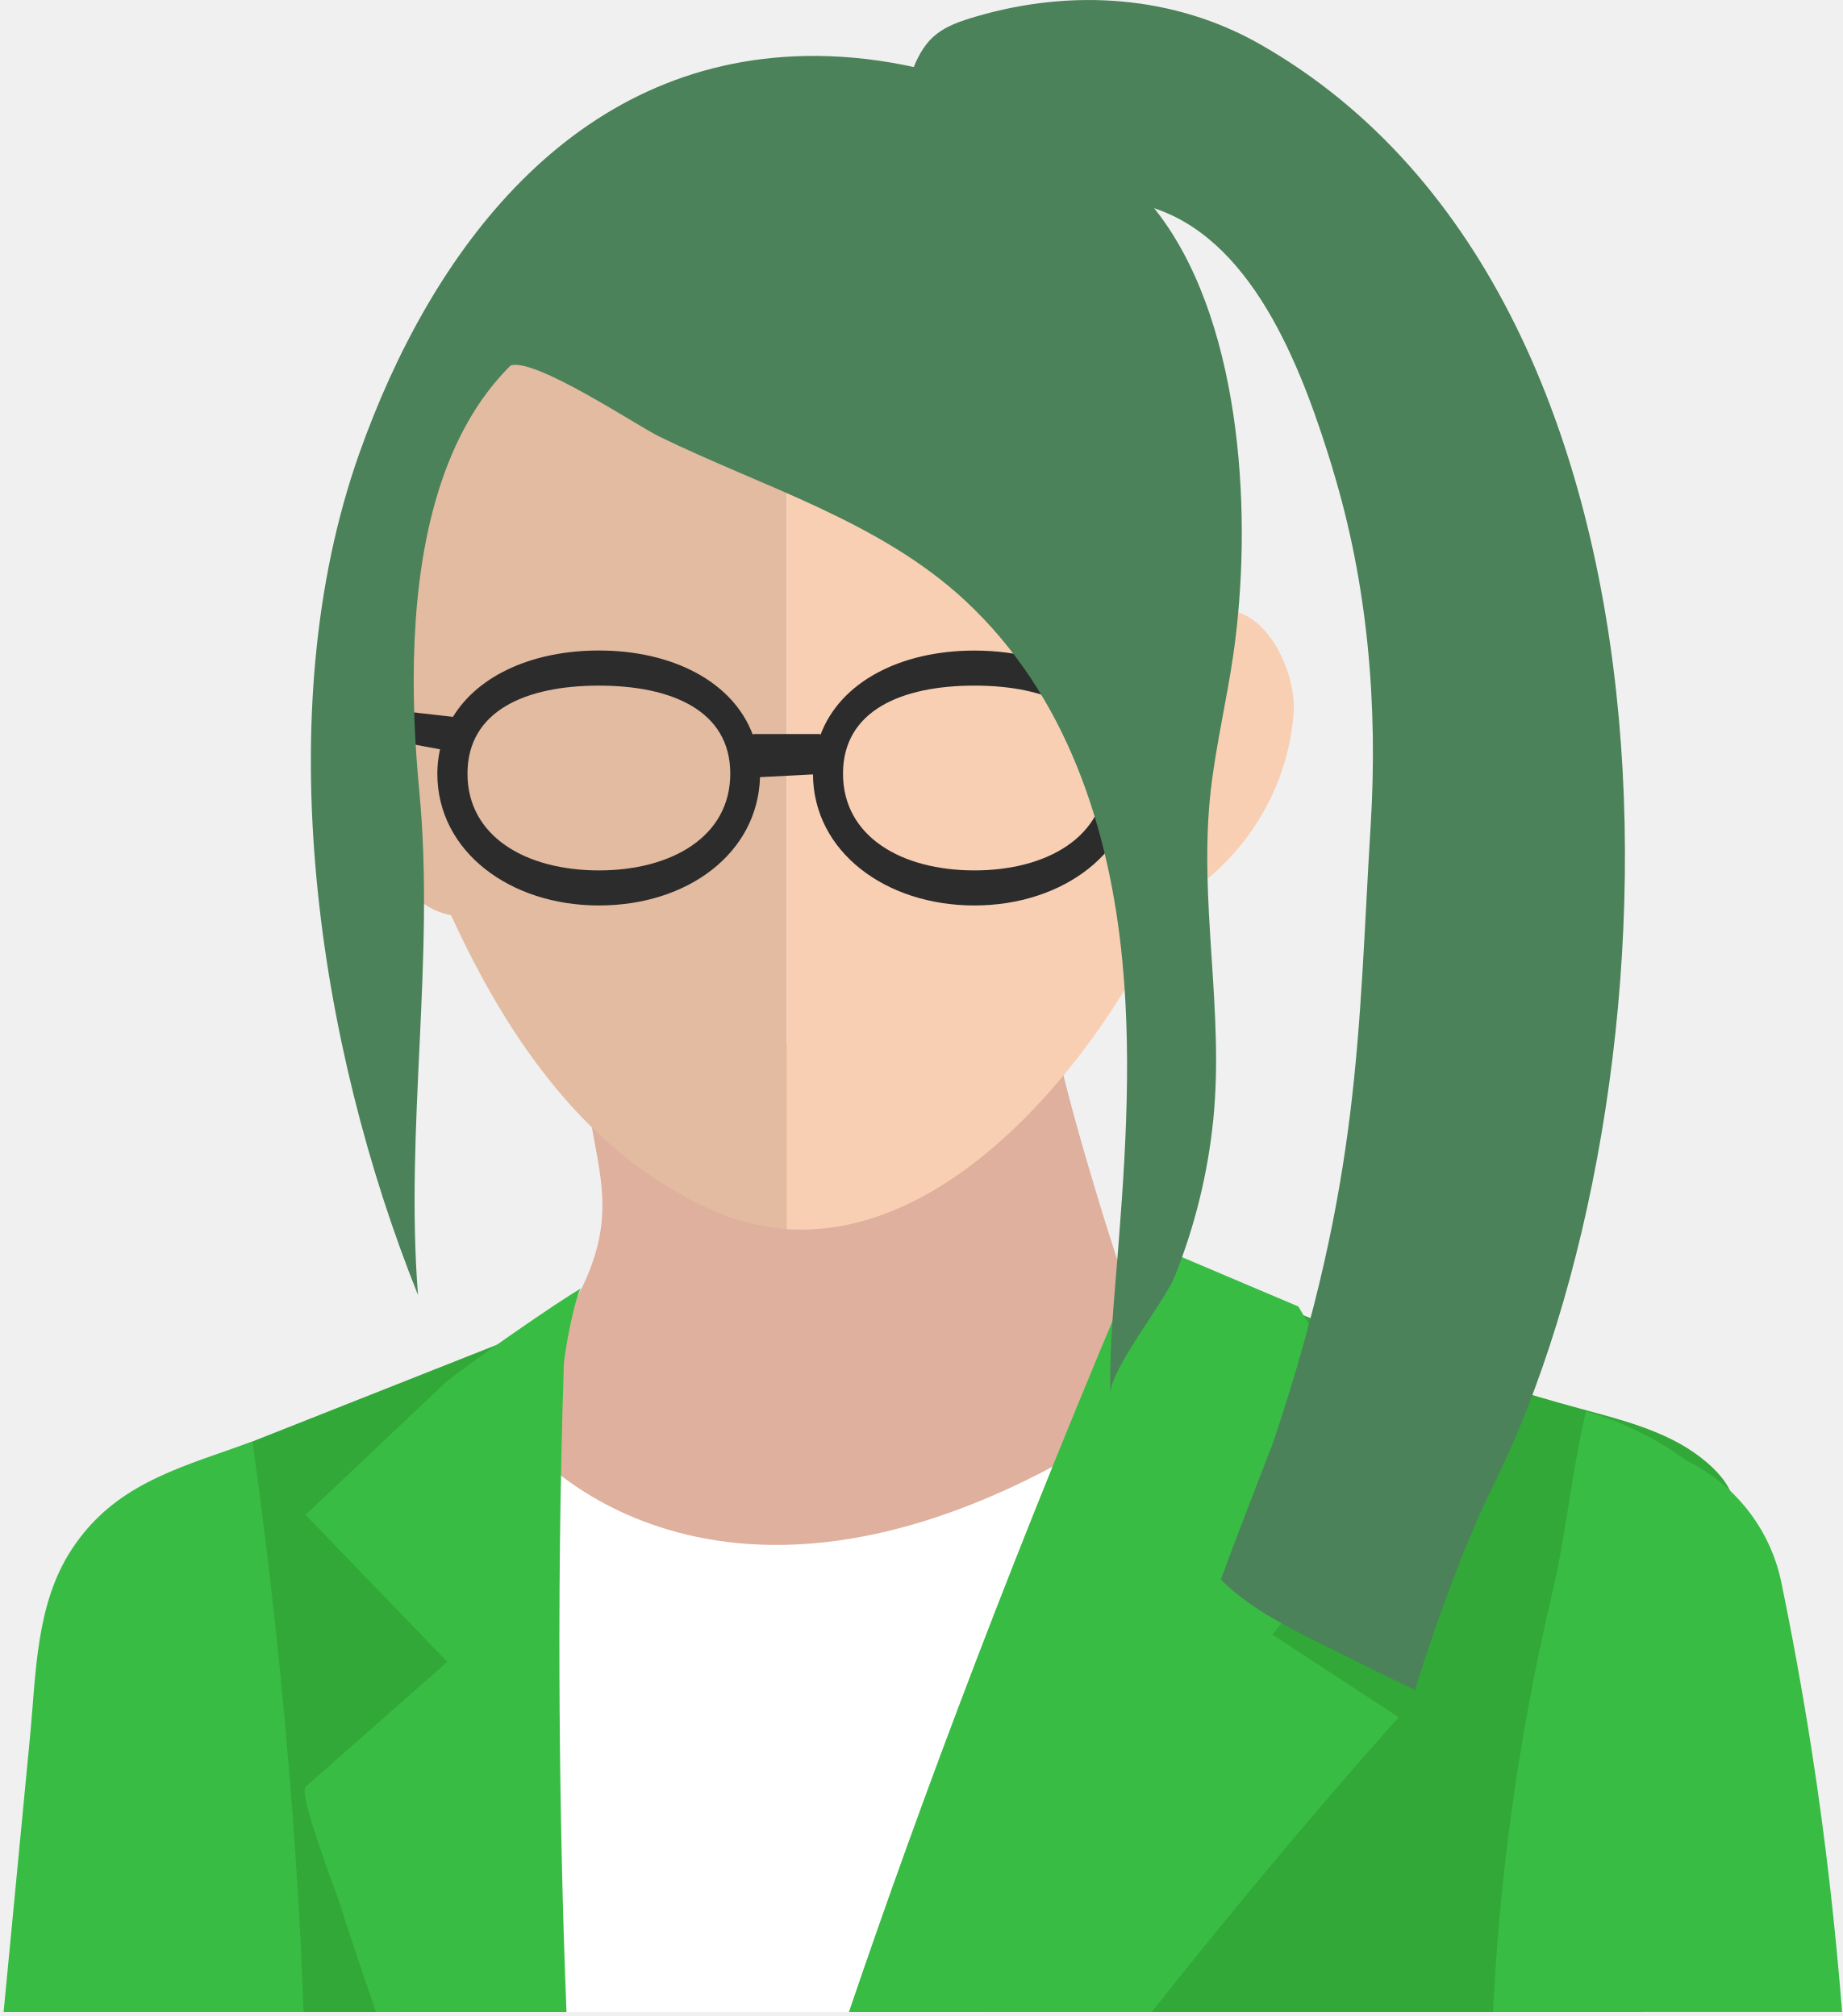
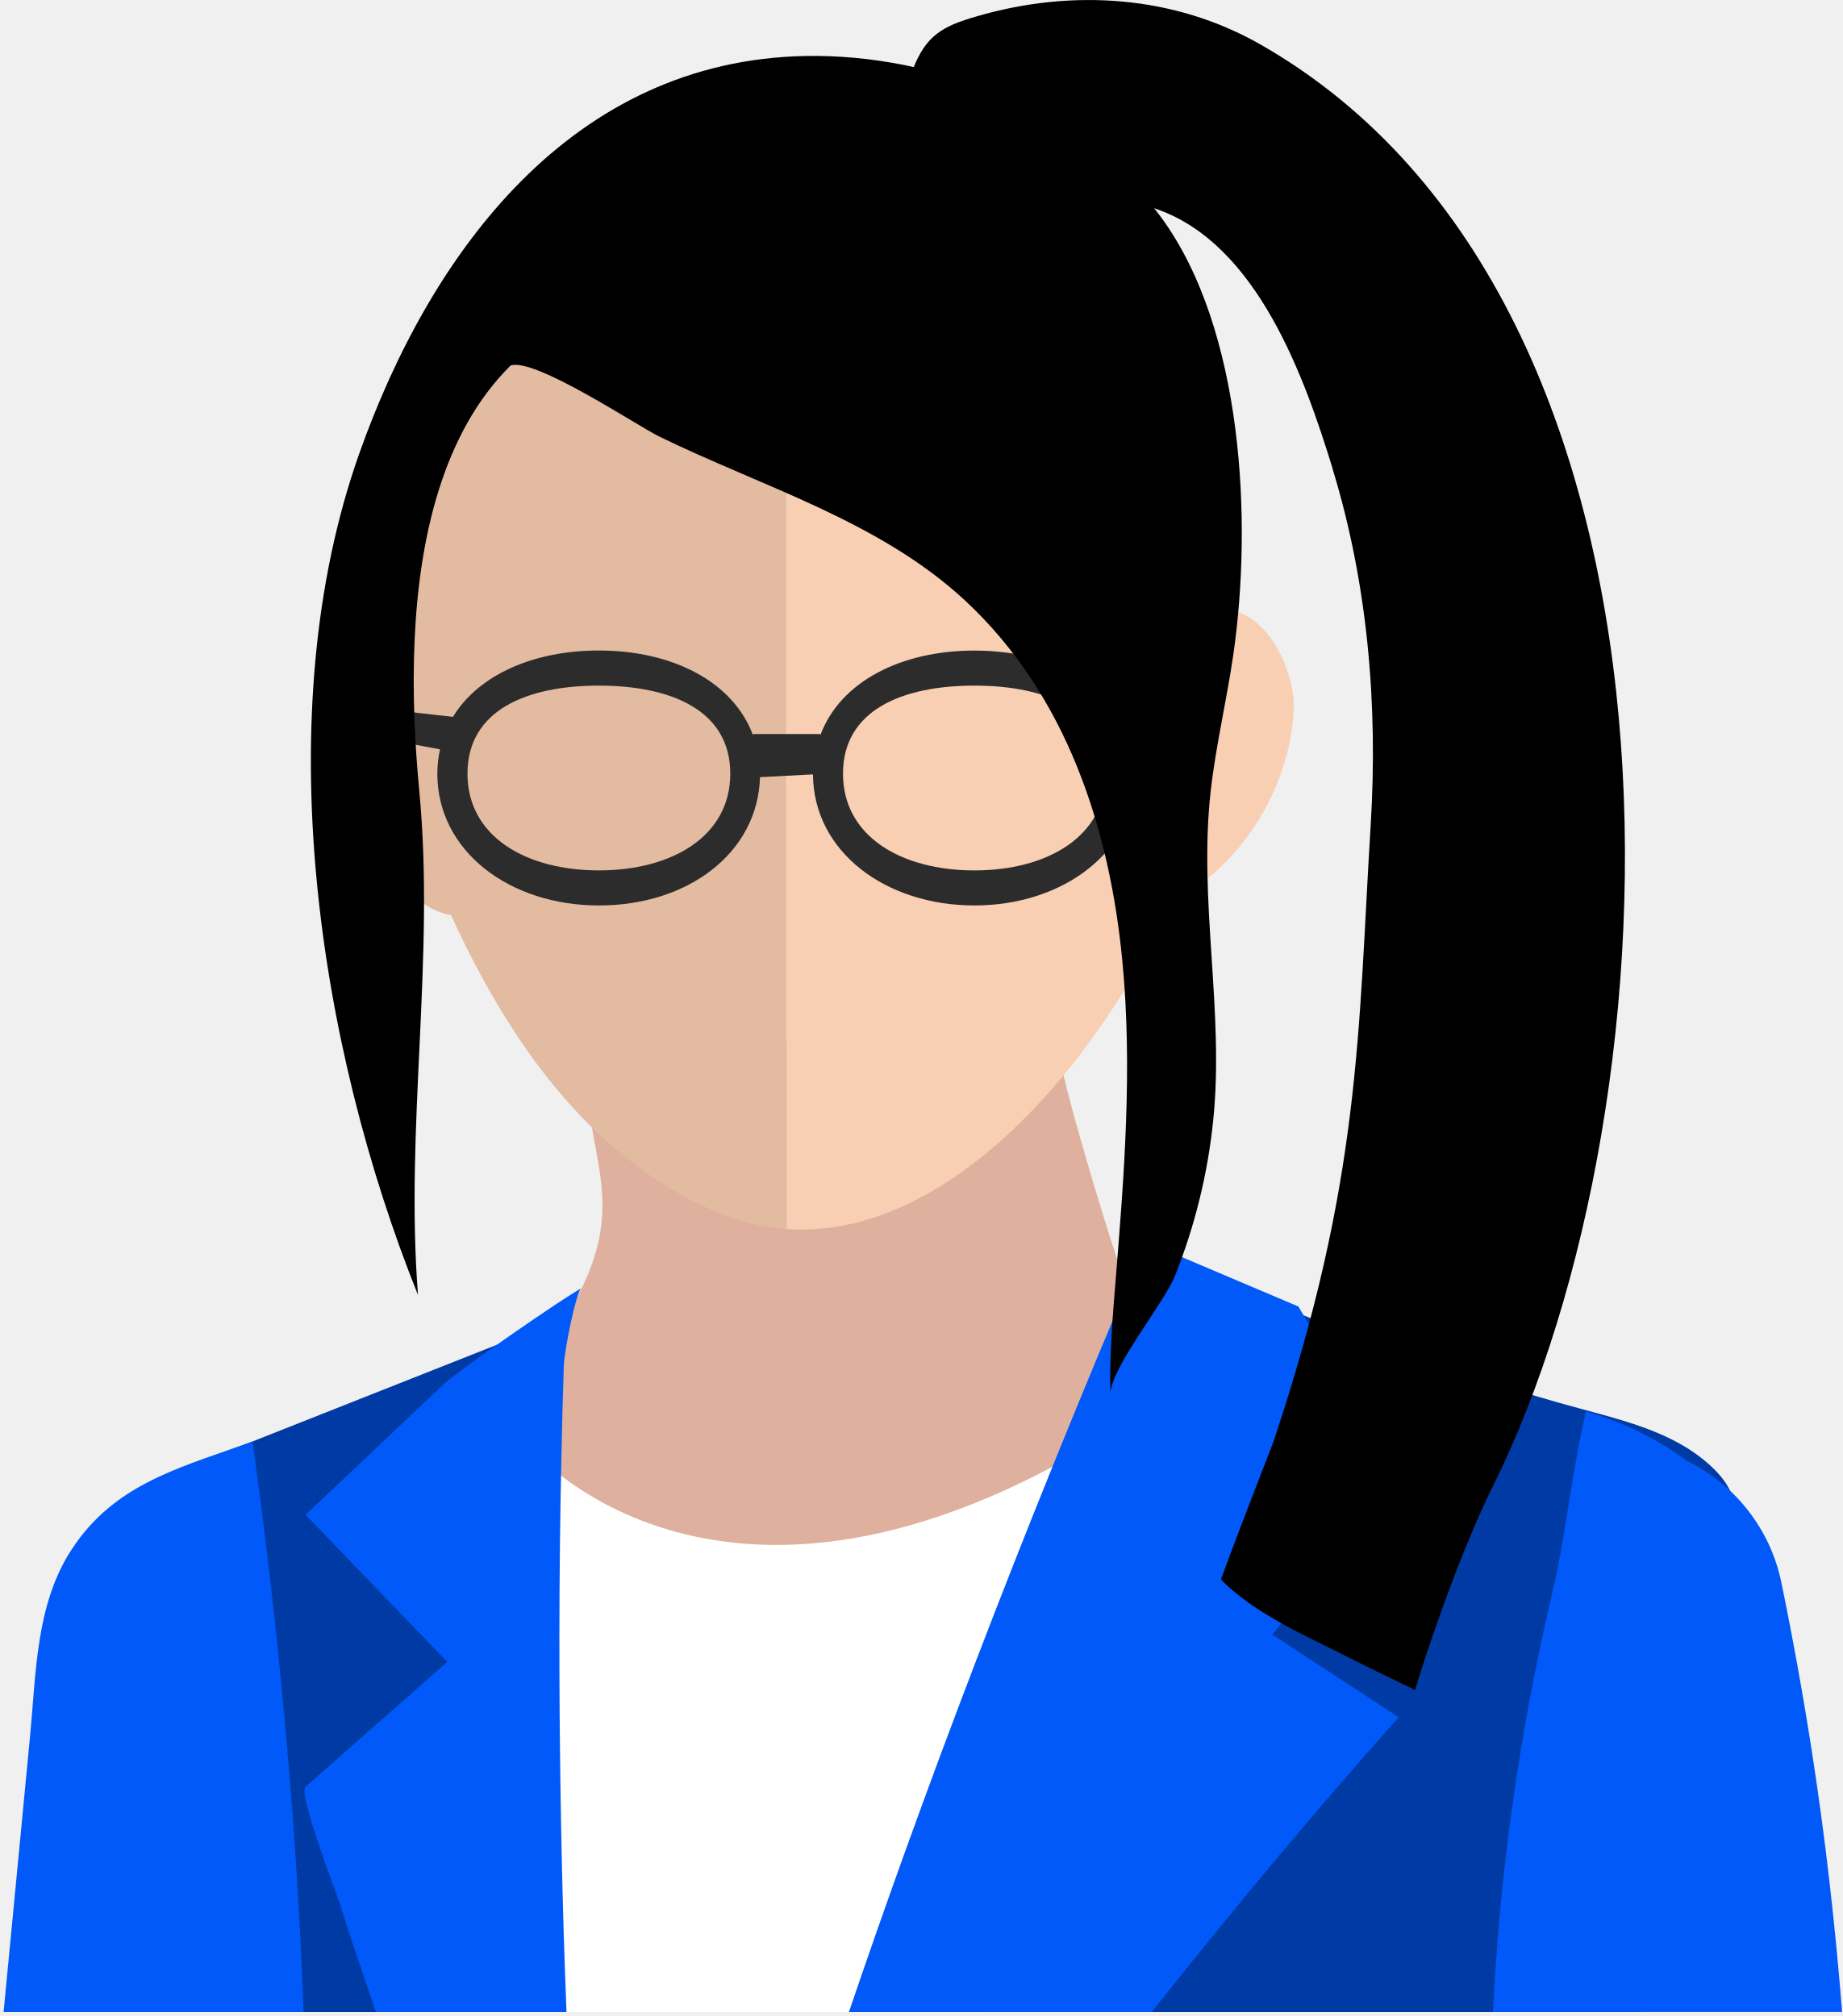
<svg xmlns="http://www.w3.org/2000/svg" width="308" height="337" viewBox="0 0 308 337" fill="none">
  <path d="M72.08 292.9C79.75 306.01 87.41 319.13 95.08 332.24C95.49 332.94 96.46 334.42 97.73 336.33H139.34C150.42 321.46 162.38 307.24 175.37 293.98C199.78 269.06 229.38 253.35 259.17 235.28C247.94 242.09 231.03 236.6 219.1 236.46C203.59 236.28 194.17 227.15 187.96 213.95C186.45 210.73 175.45 174.51 176.98 174.34C164.37 175.77 150.35 175.71 137.46 174.88C129.61 174.38 121.74 173.07 113.88 172.83C110.22 172.72 103.86 171.96 100.64 174.18C94.2 178.63 97.51 177.09 98.22 183.62C99.26 193.2 102.49 200.17 99.33 210.11C97.56 215.68 94.48 220.8 90.46 225.05C86.76 228.97 82.27 232.15 77.3 234.25C72.45 236.3 67.23 237.36 62.28 239.16C51.67 243.01 43.9 251.54 50.53 261.84C57.12 272.07 65.63 281.83 72.09 292.88L72.08 292.9Z" fill="#DEB09D" />
  <path d="M67.63 62.09C61.45 75.57 60.16 91.35 61.83 106.73C51.53 107.7 54.04 121.55 58.91 133.25C61.76 140.09 65.4 146.18 67.77 148.55C70.49 151.27 73.05 152.59 75.38 152.97C84.95 173.92 98.37 193.23 119.23 202.4C123.33 204.21 127.42 205.18 131.47 205.46V25.52C105.04 24.72 79.68 35.81 67.62 62.09H67.63Z" fill="#E2BBA1" />
-   <path d="M205.26 102C204.24 75.17 193.52 48.94 169.88 35.48C165.87 33.2 161.49 31.28 156.73 29.79C148.47 27.21 139.91 25.76 131.47 25.51V205.46C158.42 207.35 183.34 178.02 195.75 150.93C207.15 144.91 215.39 132.38 216.21 118.94C216.59 112.66 212.12 102.59 205.25 102.01L205.26 102Z" fill="#F9CFB3" />
+   <path d="M205.26 102C204.24 75.17 193.52 48.94 169.88 35.48C165.87 33.2 161.49 31.28 156.73 29.79C148.47 27.21 139.91 25.76 131.47 25.51V205.45C158.42 207.34 183.34 178.01 195.75 150.92C207.15 144.9 215.39 132.37 216.21 118.93C216.59 112.65 212.12 102.58 205.25 102H205.26Z" fill="#F9CFB3" />
  <path d="M164.99 336.33C178.05 294.04 188.7 254.3 189.11 237.36C121.14 281.77 88.22 241.59 88.22 241.59L66.35 336.34H164.99V336.33Z" fill="white" />
-   <path d="M274.4 336.33C274.9 332.58 275.32 328.82 275.87 325.08C278.83 304.94 282.66 284.92 287.59 265.19C290.01 255.58 293.04 250.35 284.05 243.49C278.28 239.08 270.57 237.24 263.95 235.43C227.44 225.53 191.41 208.69 191.41 208.69C191.41 208.69 165.67 269.27 142.46 336.33H274.39H274.4Z" fill="#31A838" />
-   <path d="M27.42 336.33H84.86C80.88 269.66 90.72 221.76 90.72 221.76L33.88 244.25C19.29 250.03 11.1 265.57 14.6 280.83L27.42 336.34V336.33Z" fill="#31A838" />
-   <path d="M62.83 336.33H94.68C94.51 331.93 94.34 327.52 94.21 323.12C93.72 306.55 93.48 289.98 93.49 273.41C93.5 263.37 93.61 253.32 93.83 243.28C93.93 238.26 94.07 233.24 94.23 228.22C94.31 225.86 96.29 215.83 97.17 215.36C94.38 216.77 76.42 229.25 74.25 231.3C66.52 238.61 58.79 245.91 51.06 253.22L74.76 277.8C74.76 277.8 51.08 298.67 51.06 298.68C49.78 299.81 56.29 316.63 56.76 318.14C57.83 321.58 59.99 328.03 62.83 336.33Z" fill="#38BC44" />
-   <path d="M192.5 336.33C206.42 318.72 220.24 302.25 233.76 287.05L212.64 273.24L233.76 246.87L217 218.4L191.53 207.6C169.99 258.01 153.9 300.93 141.88 336.33H192.5Z" fill="#38BC44" />
+   <path d="M274.4 336.33C274.9 332.58 275.32 328.82 275.87 325.08C278.83 304.94 282.66 284.92 287.59 265.19C290.01 255.58 293.04 250.35 284.05 243.49C278.28 239.08 270.57 237.24 263.95 235.43C227.44 225.53 191.41 208.69 191.41 208.69C191.41 208.69 165.67 269.27 142.46 336.33H274.39H274.4Z" fill="#003BA5" />
+   <path d="M27.42 336.33H84.86C80.88 269.66 90.72 221.76 90.72 221.76L33.88 244.25C19.29 250.03 11.1 265.57 14.6 280.83L27.42 336.34V336.33Z" fill="#003BA5" />
+   <path d="M62.83 336.33H94.68C94.51 331.93 94.34 327.52 94.21 323.12C93.72 306.55 93.48 289.98 93.49 273.41C93.5 263.37 93.61 253.32 93.83 243.28C93.93 238.26 94.07 233.24 94.23 228.22C94.31 225.86 96.29 215.83 97.17 215.36C94.38 216.77 76.42 229.25 74.25 231.3C66.52 238.61 58.79 245.91 51.06 253.22L74.76 277.8C74.76 277.8 51.08 298.67 51.06 298.68C49.78 299.81 56.29 316.63 56.76 318.14C57.83 321.58 59.99 328.03 62.83 336.33Z" fill="#0059F8" />
+   <path d="M192.5 336.33C206.42 318.72 220.24 302.25 233.76 287.05L212.64 273.24L233.76 246.87L217 218.4L191.53 207.6C169.99 258.01 153.9 300.93 141.88 336.33H192.5Z" fill="#0059F8" />
  <path d="M162.85 108.75C150.64 108.75 140.44 113.91 137.11 122.88L137.07 122.7H125.87L125.83 122.86C122.49 113.89 112.3 108.74 100.09 108.74C89.3 108.74 80.02 112.73 75.69 119.85V119.83L66.35 118.77L64 123.48L73.54 125.26C73.26 126.55 73.09 127.89 73.09 129.32C73.09 142.3 85.18 151.36 100.09 151.36C115 151.36 126.65 142.57 127.02 129.91L135.87 129.45C135.95 142.36 147.99 151.36 162.85 151.36C177.71 151.36 189.85 142.3 189.85 129.32C189.85 116.34 177.76 108.75 162.85 108.75ZM100.09 145.5C87.96 145.5 78.13 139.88 78.13 129.32C78.13 118.76 87.96 114.61 100.09 114.61C112.22 114.61 122.05 118.77 122.05 129.32C122.05 139.87 112.22 145.5 100.09 145.5ZM162.85 145.5C150.72 145.5 140.89 139.88 140.89 129.32C140.89 118.76 150.72 114.61 162.85 114.61C174.98 114.61 184.81 118.77 184.81 129.32C184.81 139.87 174.98 145.5 162.85 145.5Z" fill="#2C2C2C" />
-   <path d="M69.29 107.02C70.05 89.92 74 72.35 85.32 61.11C89.27 59.67 106.54 71.19 110.12 72.94C127.35 81.37 147.02 87.09 161.34 100.43C178.18 116.12 185.48 138.4 187.6 160.88C189.26 178.42 187.92 196.09 186.48 213.65C185.95 220.13 185.4 226.63 185.58 233.13C185.46 228.87 194.55 217.85 196.4 213.21C199.71 204.89 201.87 196.11 202.77 187.21C204.63 168.94 200.26 150.58 202.35 132.15C203.22 124.53 205.02 117.04 206.12 109.45C209.34 87.21 207.78 55.11 194.11 36.4C181 18.46 156.26 8.94 134.6 9.36C95.62 10.11 72.01 41.99 60.02 75.88C44.65 119.32 53.1 174.71 69.86 216.48C67.66 188.32 72.73 160.18 70.08 132.3C69.35 124.63 68.89 115.89 69.29 107.03V107.02Z" fill="#4B8259" />
-   <path d="M50.74 336.33C50.51 330.86 50.32 325.43 49.99 319.83C48.36 291.73 45.61 265.37 42.2 240.96C31.07 245.02 20.69 247.54 13.45 256.93C12.93 257.61 12.42 258.33 11.93 259.08C5.97 268.24 6.04 279.69 5.03 290.17C3.6 305.12 2.16 320.07 0.73 335.01C0.69 335.45 0.65 335.89 0.6 336.33H50.73H50.74Z" fill="#38BC44" />
-   <path d="M307.87 336.33C306.73 322.04 305.1 307.35 302.73 292.23C301.24 282.71 299.56 273.47 297.71 264.51C295.88 255.62 289.98 248.11 281.8 244.11C281.8 244.11 274.95 238.7 265.07 235.92C262.76 245.51 261.61 257.08 259.53 265.82C253.53 291.16 250.55 314.86 249.52 336.32H307.86L307.87 336.33Z" fill="#38BC44" />
-   <path d="M222.7 78.33C228.6 97.58 230.31 117.9 229.08 137.94C226.95 172.7 227.5 197.17 212.8 241.09C212.59 241.7 207.07 255.71 204.05 264.04C209.74 269.84 218.68 273.64 225.33 277.03C229 278.9 232.76 280.68 236.5 282.51C237.58 278.64 243.6 260.32 249.54 248.37C281.56 183.89 286.48 50.8 210.72 7.47C196.22 -0.83 179.08 -1.91 163.17 2.75C157.56 4.39 154.79 5.86 152.55 11.61C151.63 13.96 149.73 31.28 155.08 30.96C167.94 30.2 181.13 30.66 193.39 34.98C210.14 40.88 218.01 63 222.72 78.33H222.7Z" fill="#4B8259" />
+   <path d="M69.29 107.02C70.05 89.92 74 72.35 85.32 61.11C89.27 59.67 106.54 71.19 110.12 72.94C127.35 81.37 147.02 87.09 161.34 100.43C178.18 116.12 185.48 138.4 187.6 160.88C189.26 178.42 187.92 196.09 186.48 213.65C185.95 220.13 185.4 226.63 185.58 233.13C185.46 228.87 194.55 217.85 196.4 213.21C199.71 204.89 201.87 196.11 202.77 187.21C204.63 168.94 200.26 150.58 202.35 132.15C203.22 124.53 205.02 117.04 206.12 109.45C209.34 87.21 207.78 55.11 194.11 36.4C181 18.46 156.26 8.94 134.6 9.36C95.62 10.11 72.01 41.99 60.02 75.88C44.65 119.32 53.1 174.71 69.86 216.48C67.66 188.32 72.73 160.18 70.08 132.3C69.35 124.63 68.89 115.89 69.29 107.03V107.02Z" fill="black" />
+   <path d="M50.74 336.33C50.51 330.86 50.32 325.43 49.99 319.83C48.36 291.73 45.61 265.37 42.2 240.96C31.07 245.02 20.69 247.54 13.45 256.93C12.93 257.61 12.42 258.33 11.93 259.08C5.97 268.24 6.04 279.69 5.03 290.17C3.6 305.12 2.16 320.07 0.73 335.01C0.69 335.45 0.65 335.89 0.6 336.33H50.73H50.74Z" fill="#0059F8" />
+   <path d="M307.87 336.33C306.73 322.04 305.1 307.35 302.73 292.23C301.24 282.71 299.56 273.47 297.71 264.51C295.88 255.62 289.98 248.11 281.8 244.11C281.8 244.11 274.95 238.7 265.07 235.92C262.76 245.51 261.61 257.08 259.53 265.82C253.53 291.16 250.55 314.86 249.52 336.32H307.86L307.87 336.33Z" fill="#0059F8" />
+   <path d="M222.7 78.33C228.6 97.58 230.31 117.9 229.08 137.94C226.95 172.7 227.5 197.17 212.8 241.09C212.59 241.7 207.07 255.71 204.05 264.04C209.74 269.84 218.68 273.64 225.33 277.03C229 278.9 232.76 280.68 236.5 282.51C237.58 278.64 243.6 260.32 249.54 248.37C281.56 183.89 286.48 50.8 210.72 7.47C196.22 -0.83 179.08 -1.91 163.17 2.75C157.56 4.39 154.79 5.86 152.55 11.61C151.63 13.96 149.73 31.28 155.08 30.96C167.94 30.2 181.13 30.66 193.39 34.98C210.14 40.88 218.01 63 222.72 78.33H222.7Z" fill="black" />
</svg>
